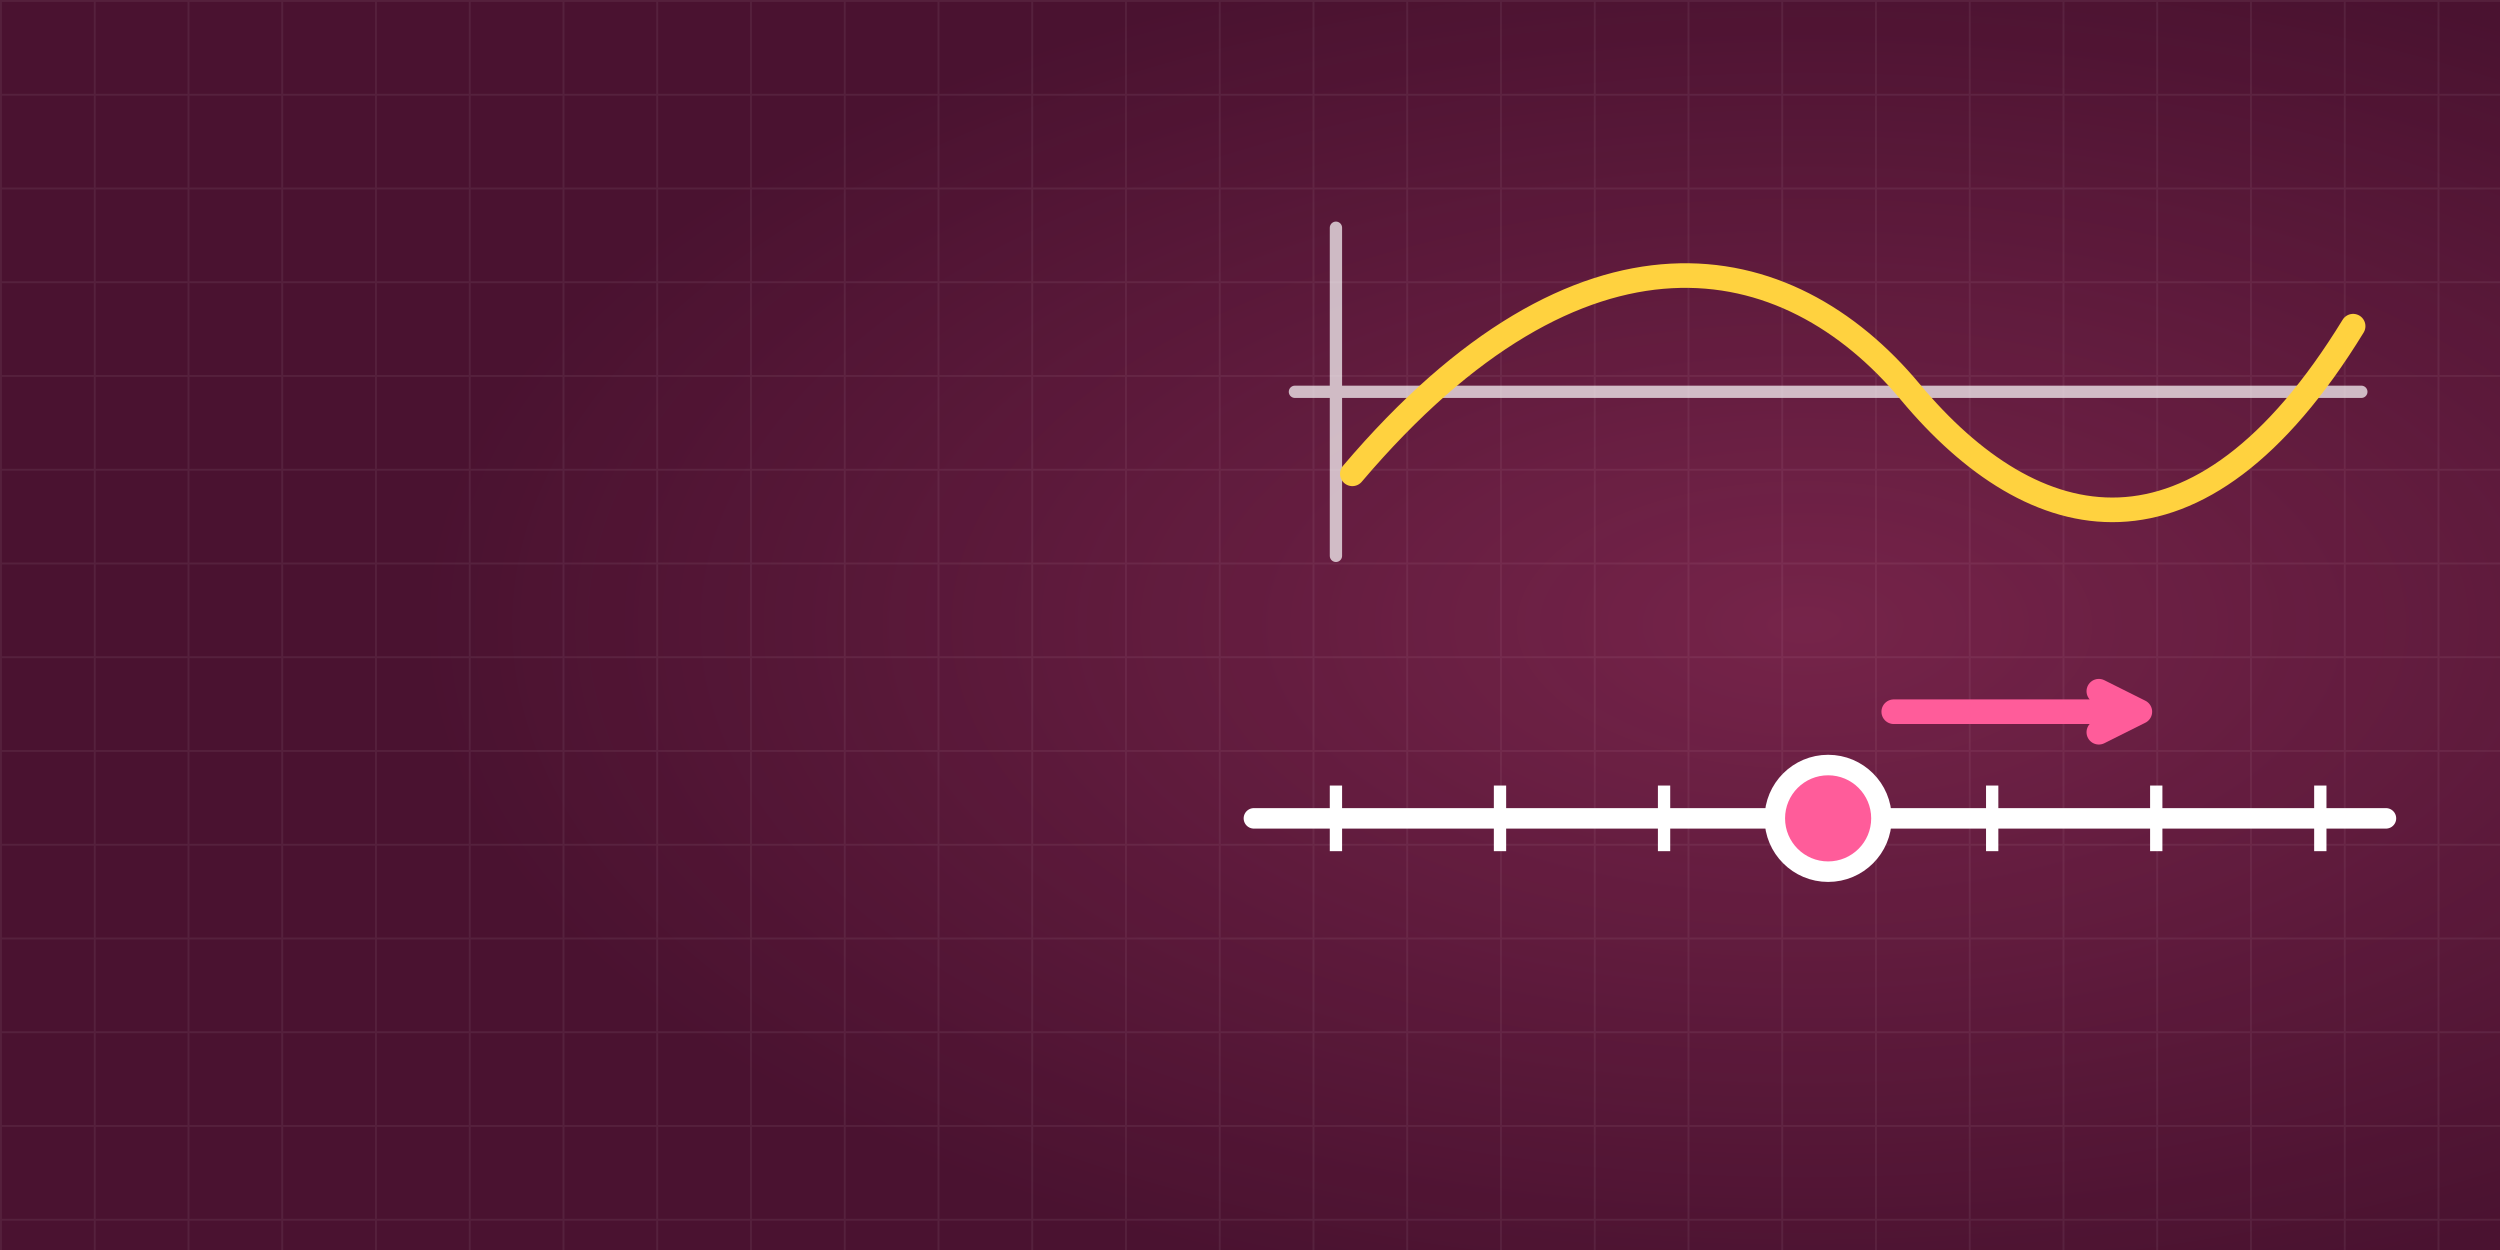
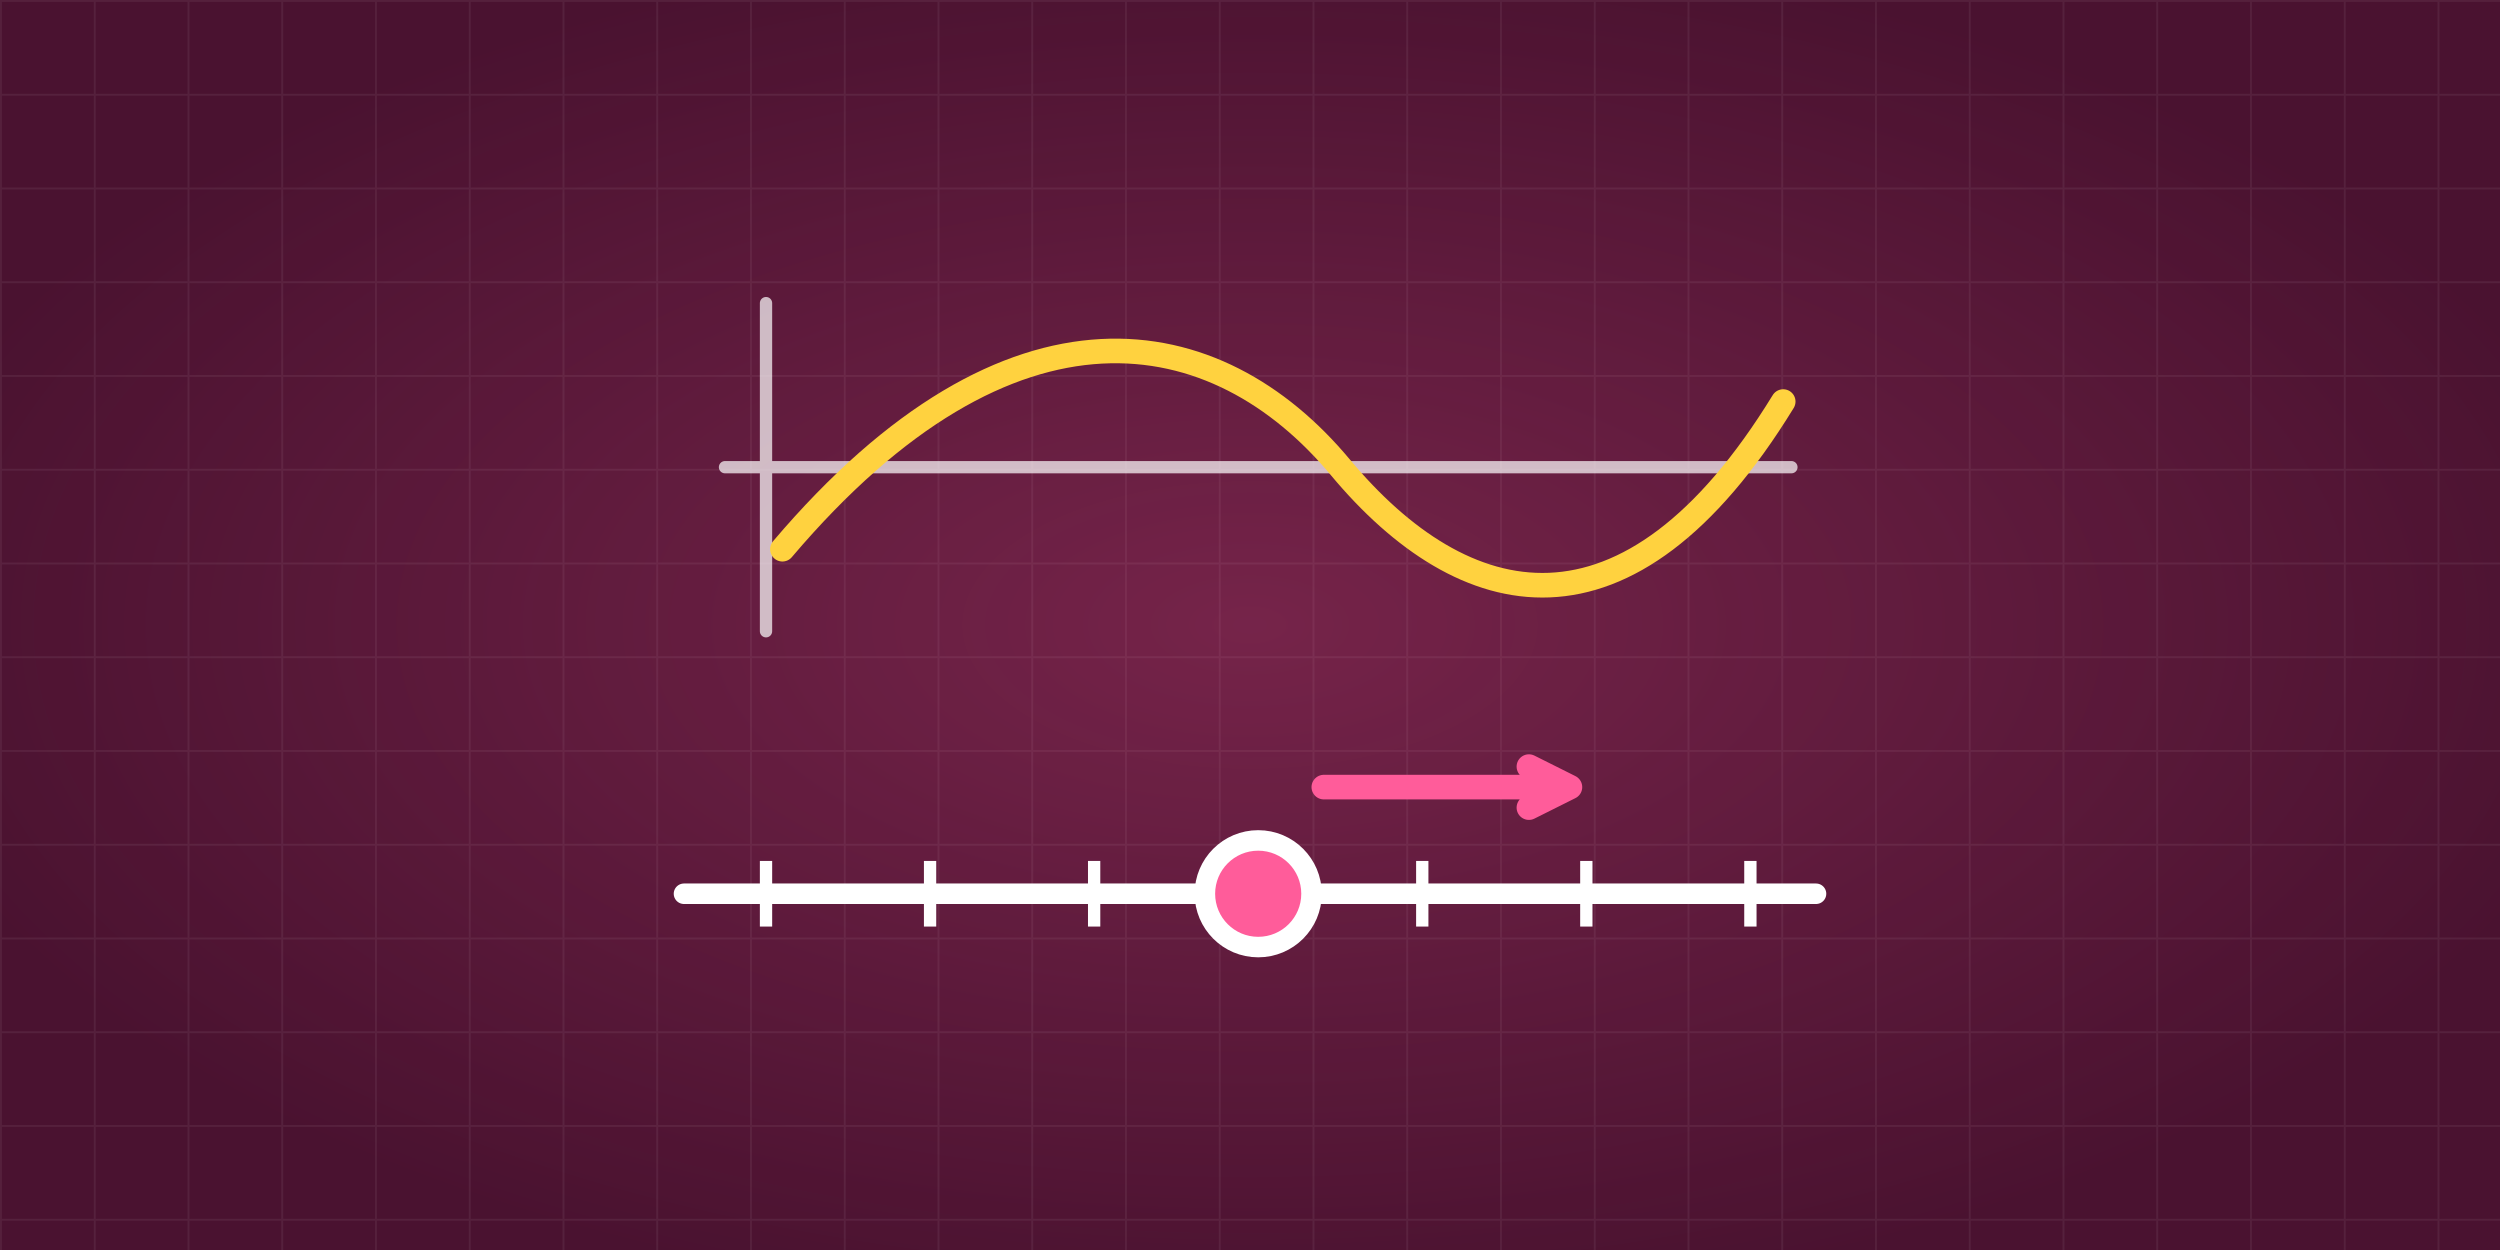
<svg xmlns="http://www.w3.org/2000/svg" viewBox="0 0 640 320">
  <defs>
    <pattern id="g" width="24" height="24" patternUnits="userSpaceOnUse">
      <path d="M24 0H0V24" fill="none" stroke="#fff" stroke-opacity=".06" />
    </pattern>
-     <radialGradient id="r" cx=".72" cy=".5" r=".55">
+     <radialGradient id="r" cx=".5" cy=".5" r=".55">
      <stop offset="0" stop-color="#FF5C9A" stop-opacity=".24" />
      <stop offset="1" stop-color="#FF5C9A" stop-opacity="0" />
    </radialGradient>
  </defs>
  <rect width="640" height="320" fill="#4A1230" />
  <rect width="640" height="320" fill="url(#g)" />
  <rect width="640" height="320" fill="url(#r)" />
-   <g transform="translate(300 52) scale(1.05)">
+   <g transform="translate(154.1 71.3) scale(1.05)">
    <path d="M30 46 H290 M40 6 V86" stroke="#fff" stroke-width="3" stroke-opacity=".7" stroke-linecap="round" />
    <path d="M44 66 C 100 0, 150 10, 180 46 S 250 92, 288 30" fill="none" stroke="#FFD23F" stroke-width="6" stroke-linecap="round" />
    <path d="M20 150 H296" stroke="#fff" stroke-width="5" stroke-linecap="round" />
    <path d="M40 142 V158" stroke="#fff" stroke-width="3" />
    <path d="M80 142 V158" stroke="#fff" stroke-width="3" />
    <path d="M120 142 V158" stroke="#fff" stroke-width="3" />
    <path d="M160 142 V158" stroke="#fff" stroke-width="3" />
    <path d="M200 142 V158" stroke="#fff" stroke-width="3" />
    <path d="M240 142 V158" stroke="#fff" stroke-width="3" />
    <path d="M280 142 V158" stroke="#fff" stroke-width="3" />
    <circle cx="160" cy="150" r="13" fill="#FF5C9A" stroke="#fff" stroke-width="5" stroke-linejoin="round" stroke-linecap="round" />
    <path d="M176 124 L236 124 M226 129 L236 124 L226 119" stroke="#FF5C9A" stroke-width="6" stroke-linecap="round" stroke-linejoin="round" fill="none" />
  </g>
</svg>
